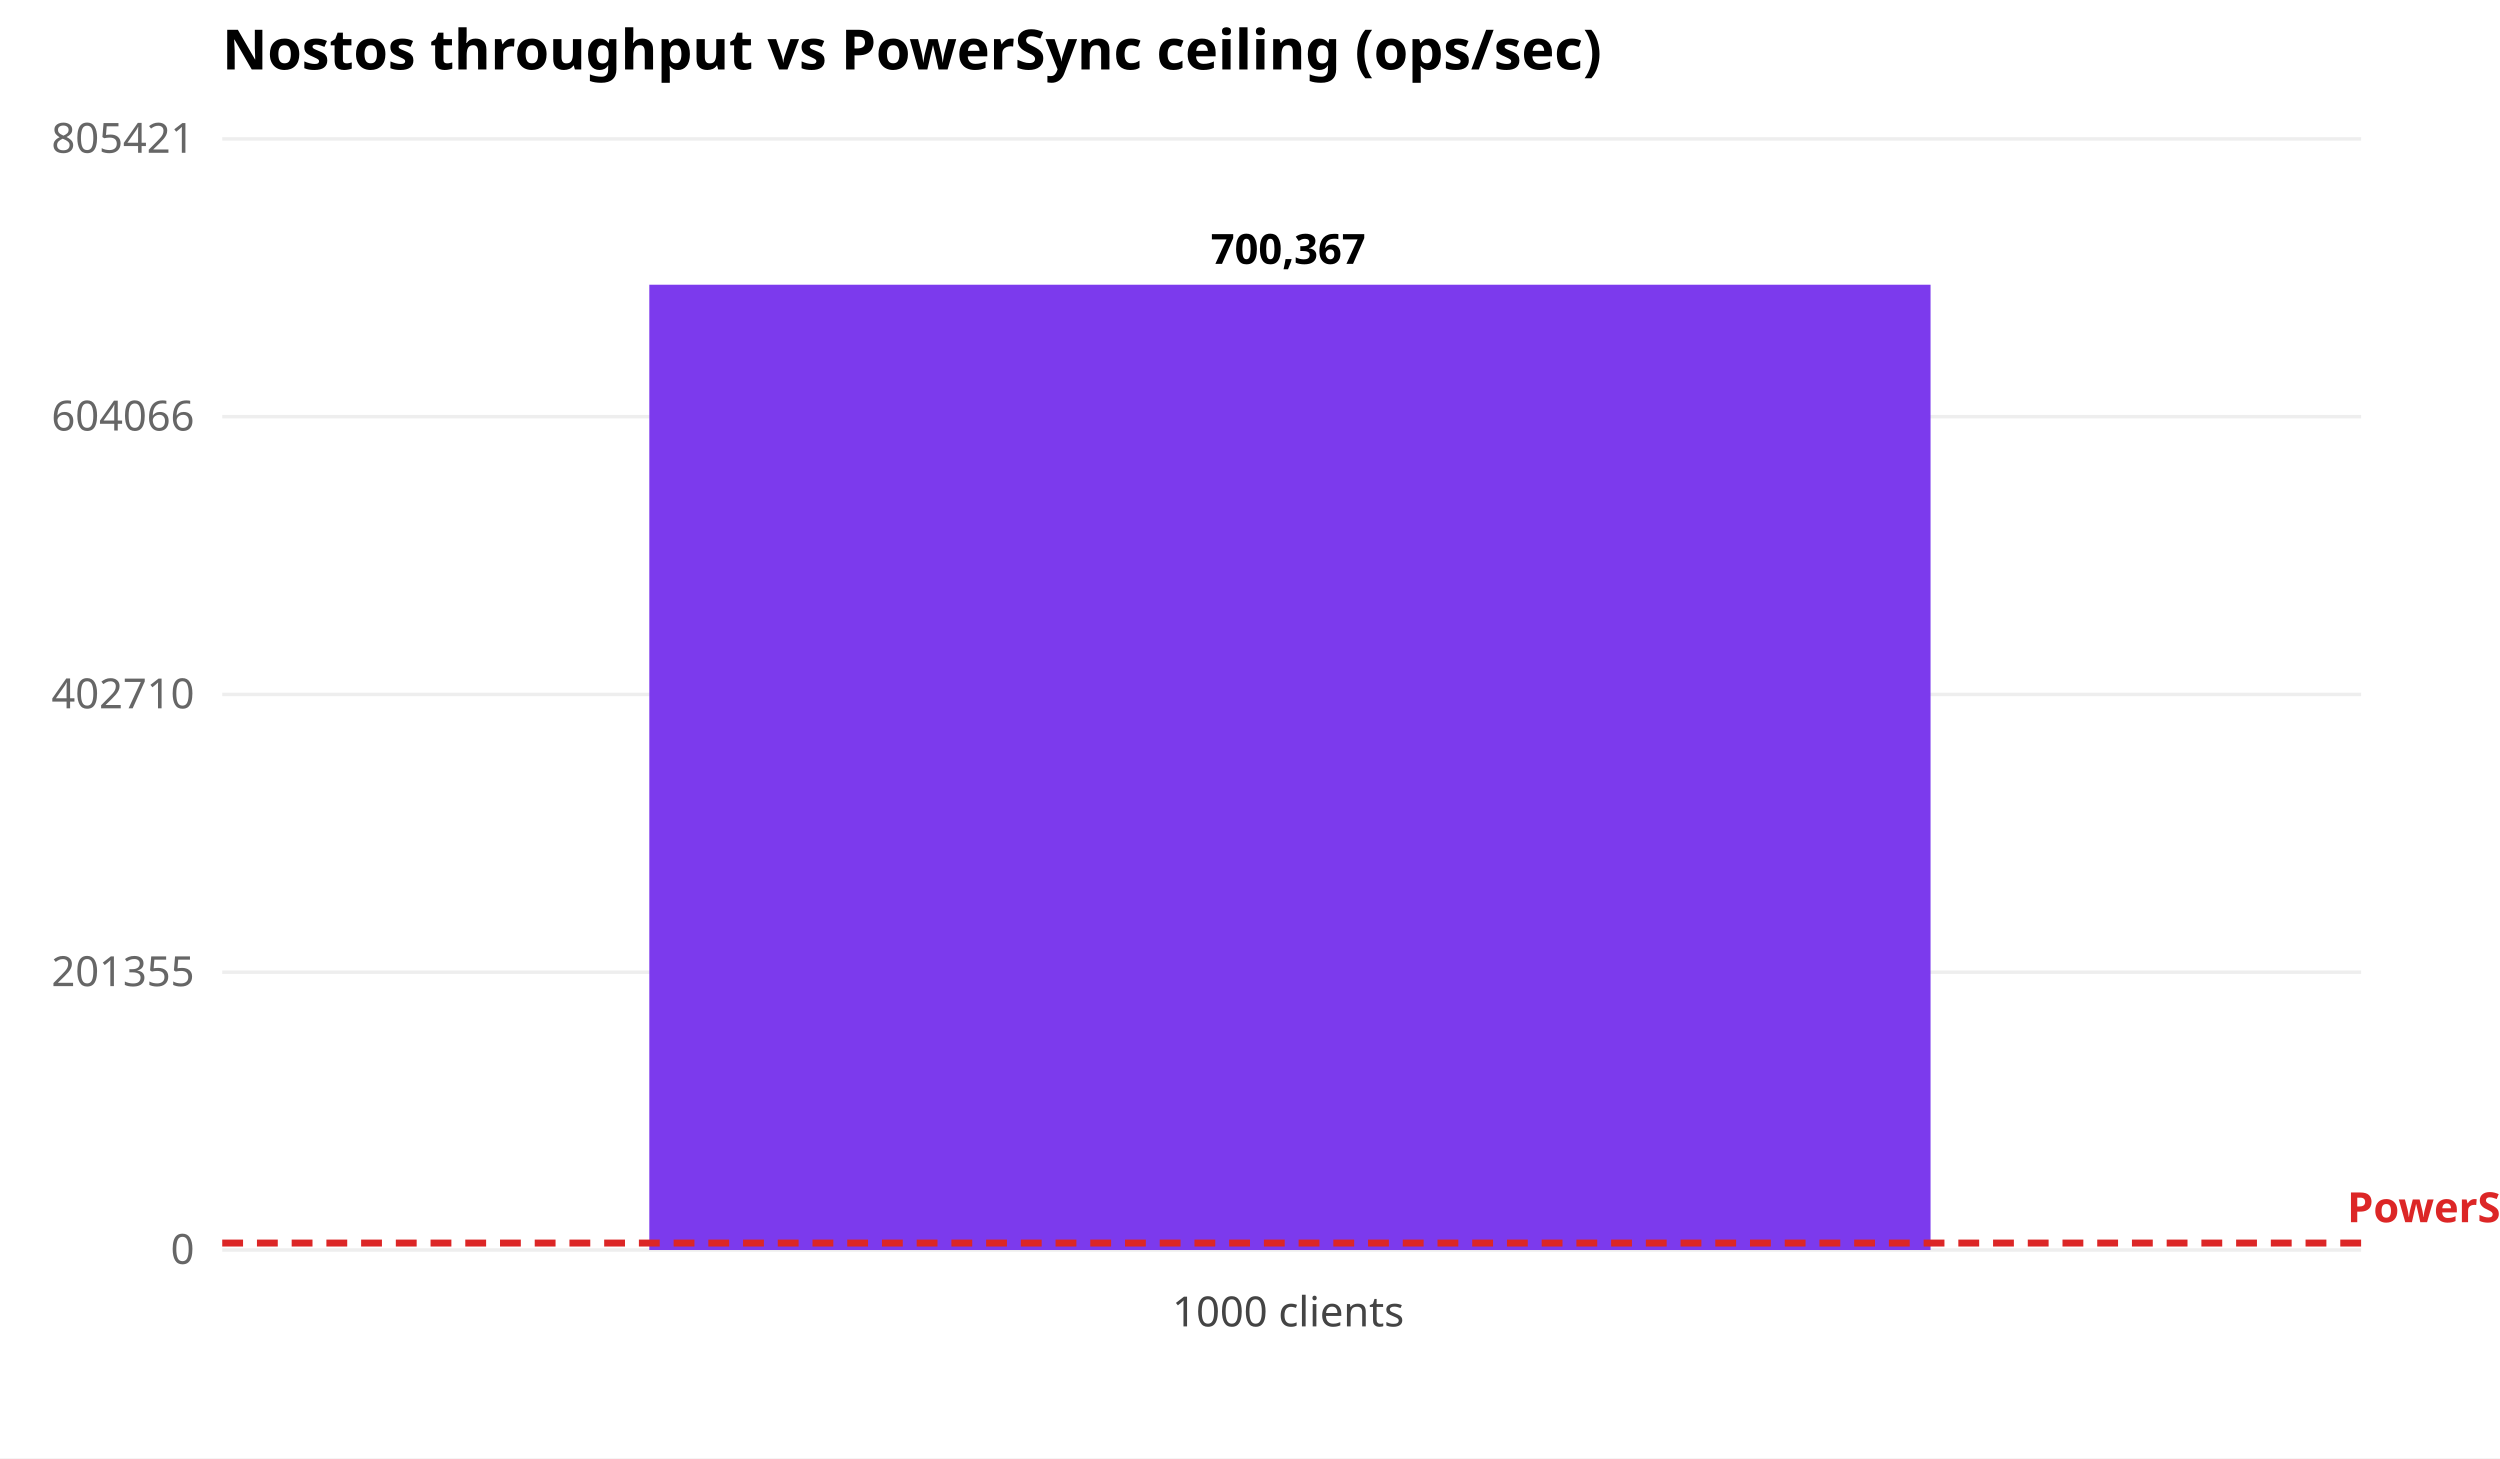
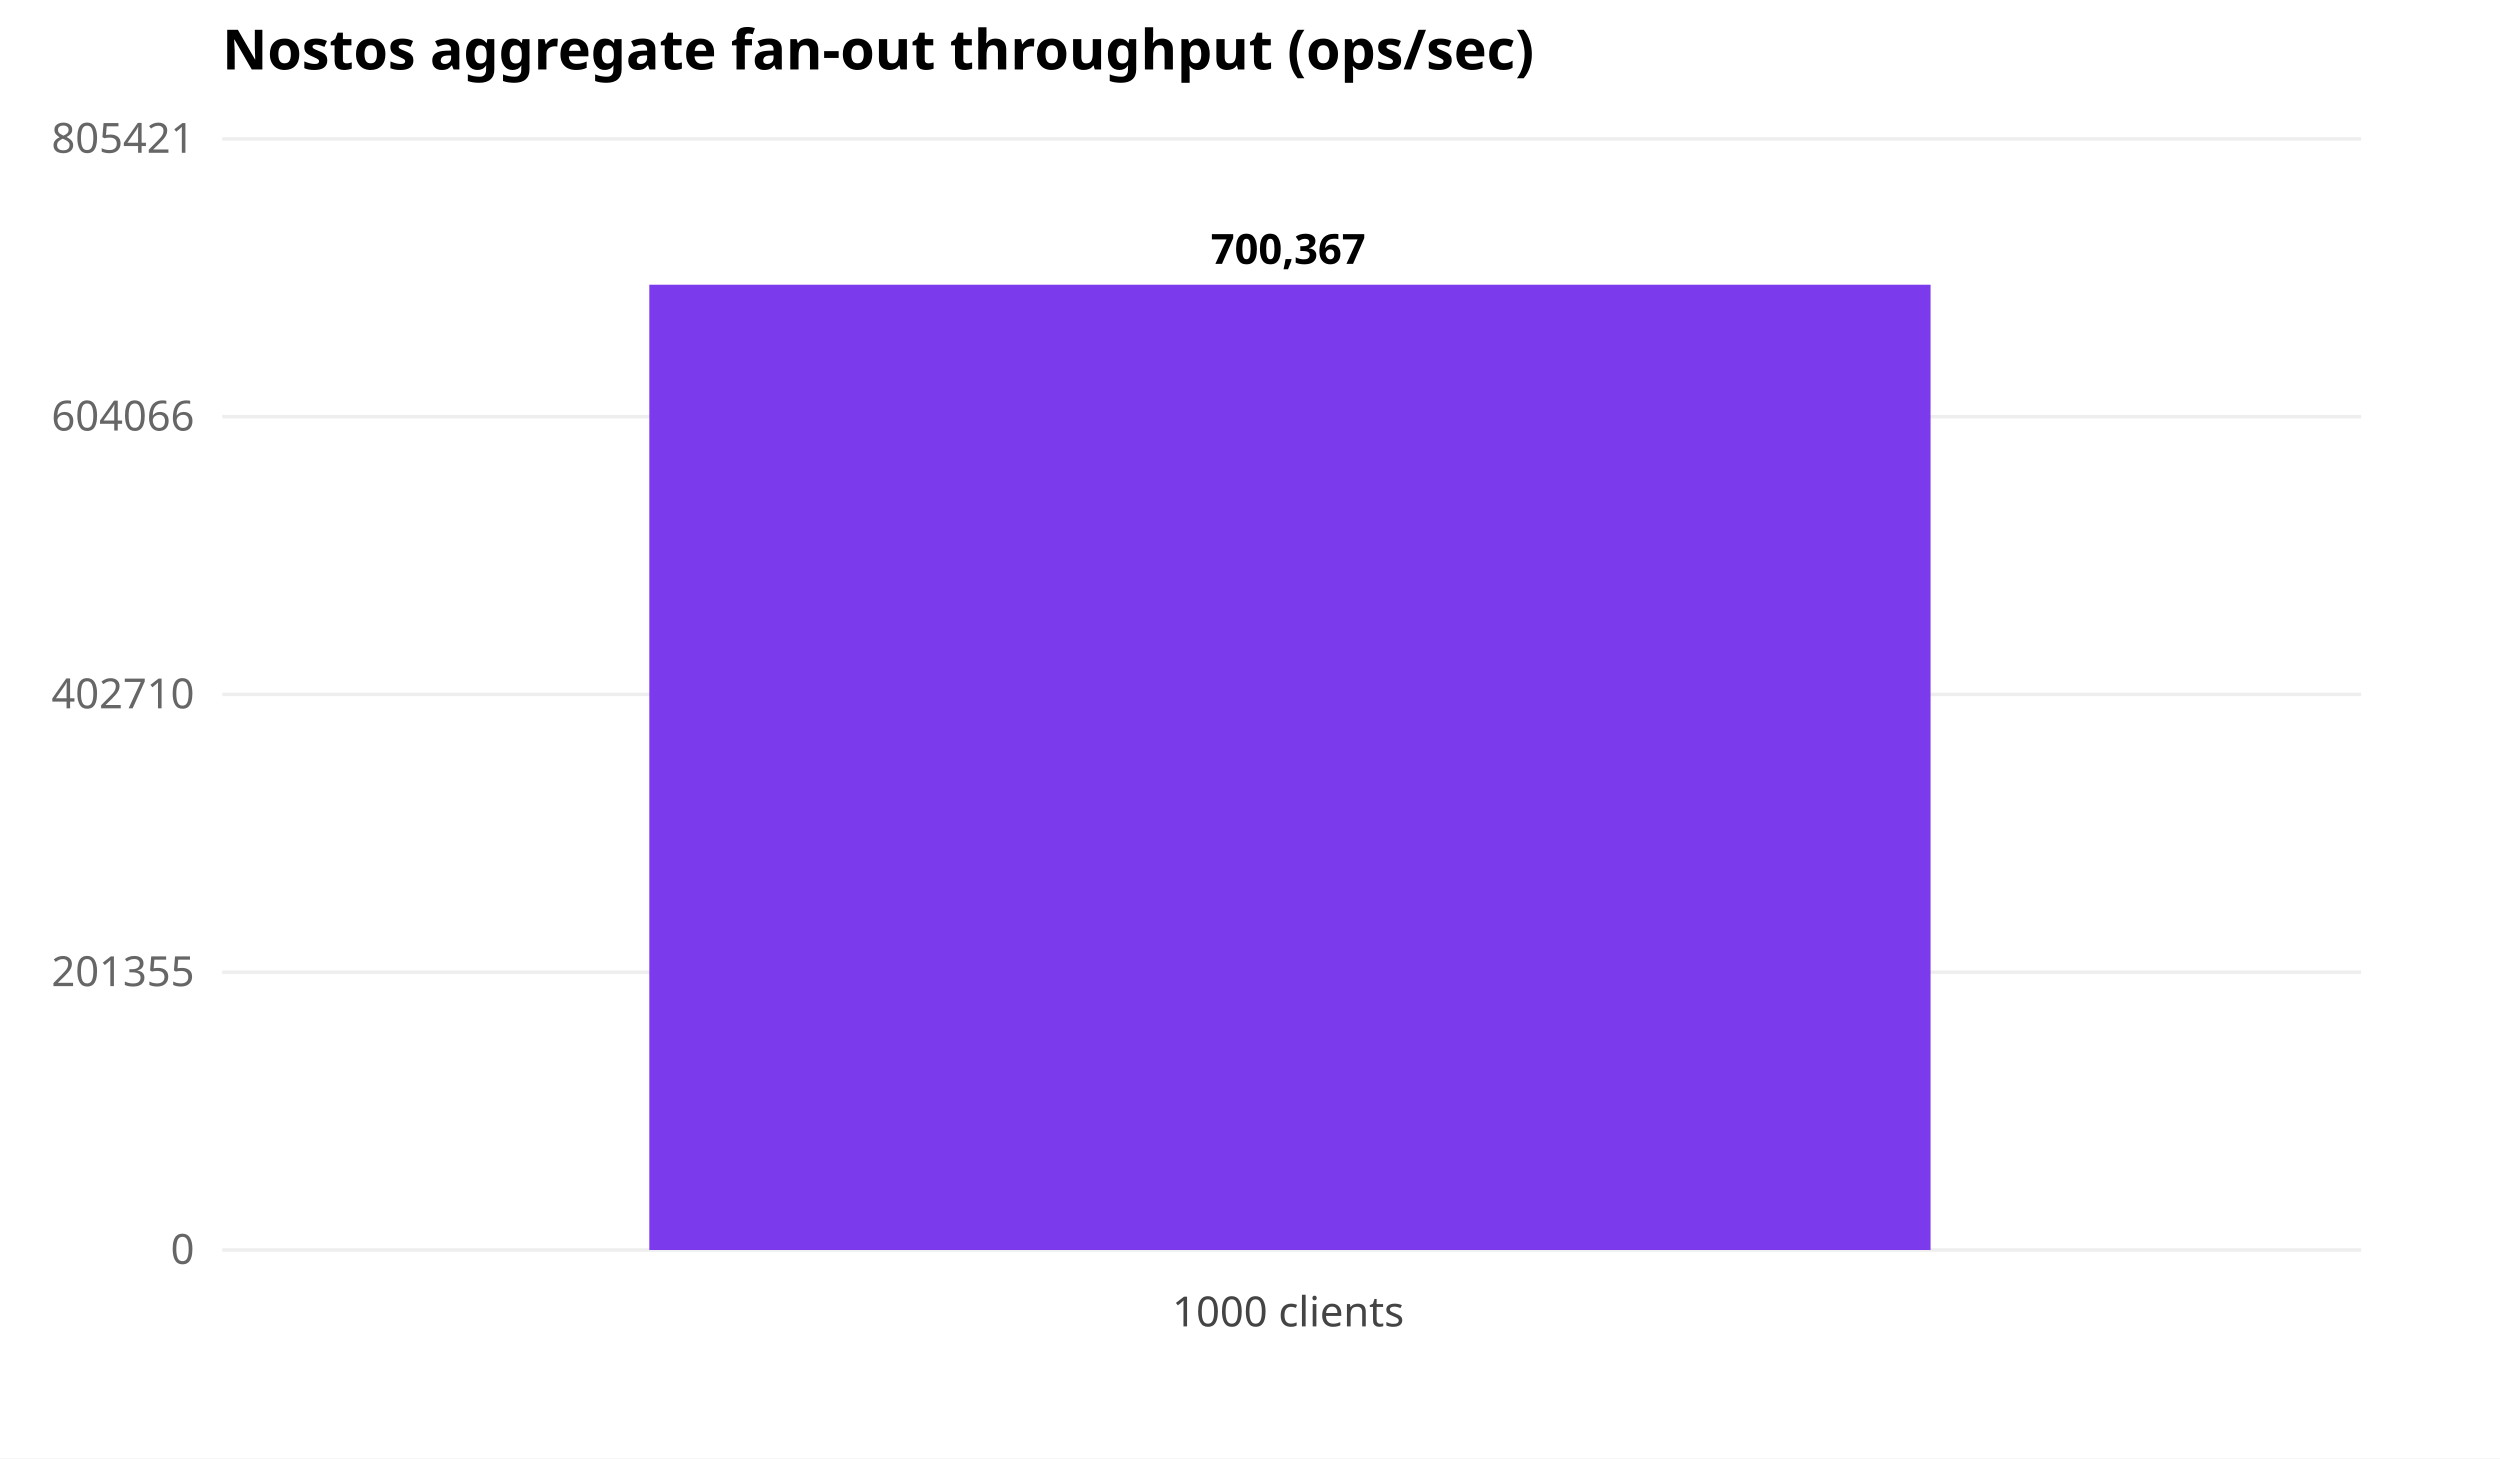
<svg xmlns="http://www.w3.org/2000/svg" width="720" height="420" font-family="sans-serif" font-size="12">
  <rect width="100%" height="100%" fill="white" />
-   <text x="64" y="20" font-size="16" font-weight="bold">Nostos throughput vs PowerSync ceiling (ops/sec)</text>
+   <text x="64" y="20" font-size="16" font-weight="bold">Nostos aggregate fan-out throughput (ops/sec)</text>
  <line x1="64" y1="360" x2="680" y2="360" stroke="#eee" />
  <text x="56" y="364" text-anchor="end" fill="#666">0</text>
  <line x1="64" y1="280" x2="680" y2="280" stroke="#eee" />
  <text x="56" y="284" text-anchor="end" fill="#666">201355</text>
  <line x1="64" y1="200" x2="680" y2="200" stroke="#eee" />
  <text x="56" y="204" text-anchor="end" fill="#666">402710</text>
  <line x1="64" y1="120" x2="680" y2="120" stroke="#eee" />
  <text x="56" y="124" text-anchor="end" fill="#666">604066</text>
  <line x1="64" y1="40" x2="680" y2="40" stroke="#eee" />
  <text x="56" y="44" text-anchor="end" fill="#666">805421</text>
  <rect x="187" y="82" width="369" height="278" fill="#7c3aed" />
  <text x="371" y="76" text-anchor="middle" font-weight="bold">700,367</text>
  <text x="371" y="382" text-anchor="middle" fill="#444">1000 clients</text>
-   <line x1="64" y1="358" x2="680" y2="358" stroke="#dc2626" stroke-width="2" stroke-dasharray="6,4" />
-   <text x="676" y="352" fill="#dc2626" font-weight="bold">PowerSync ceiling ~4000 ops/sec</text>
</svg>
